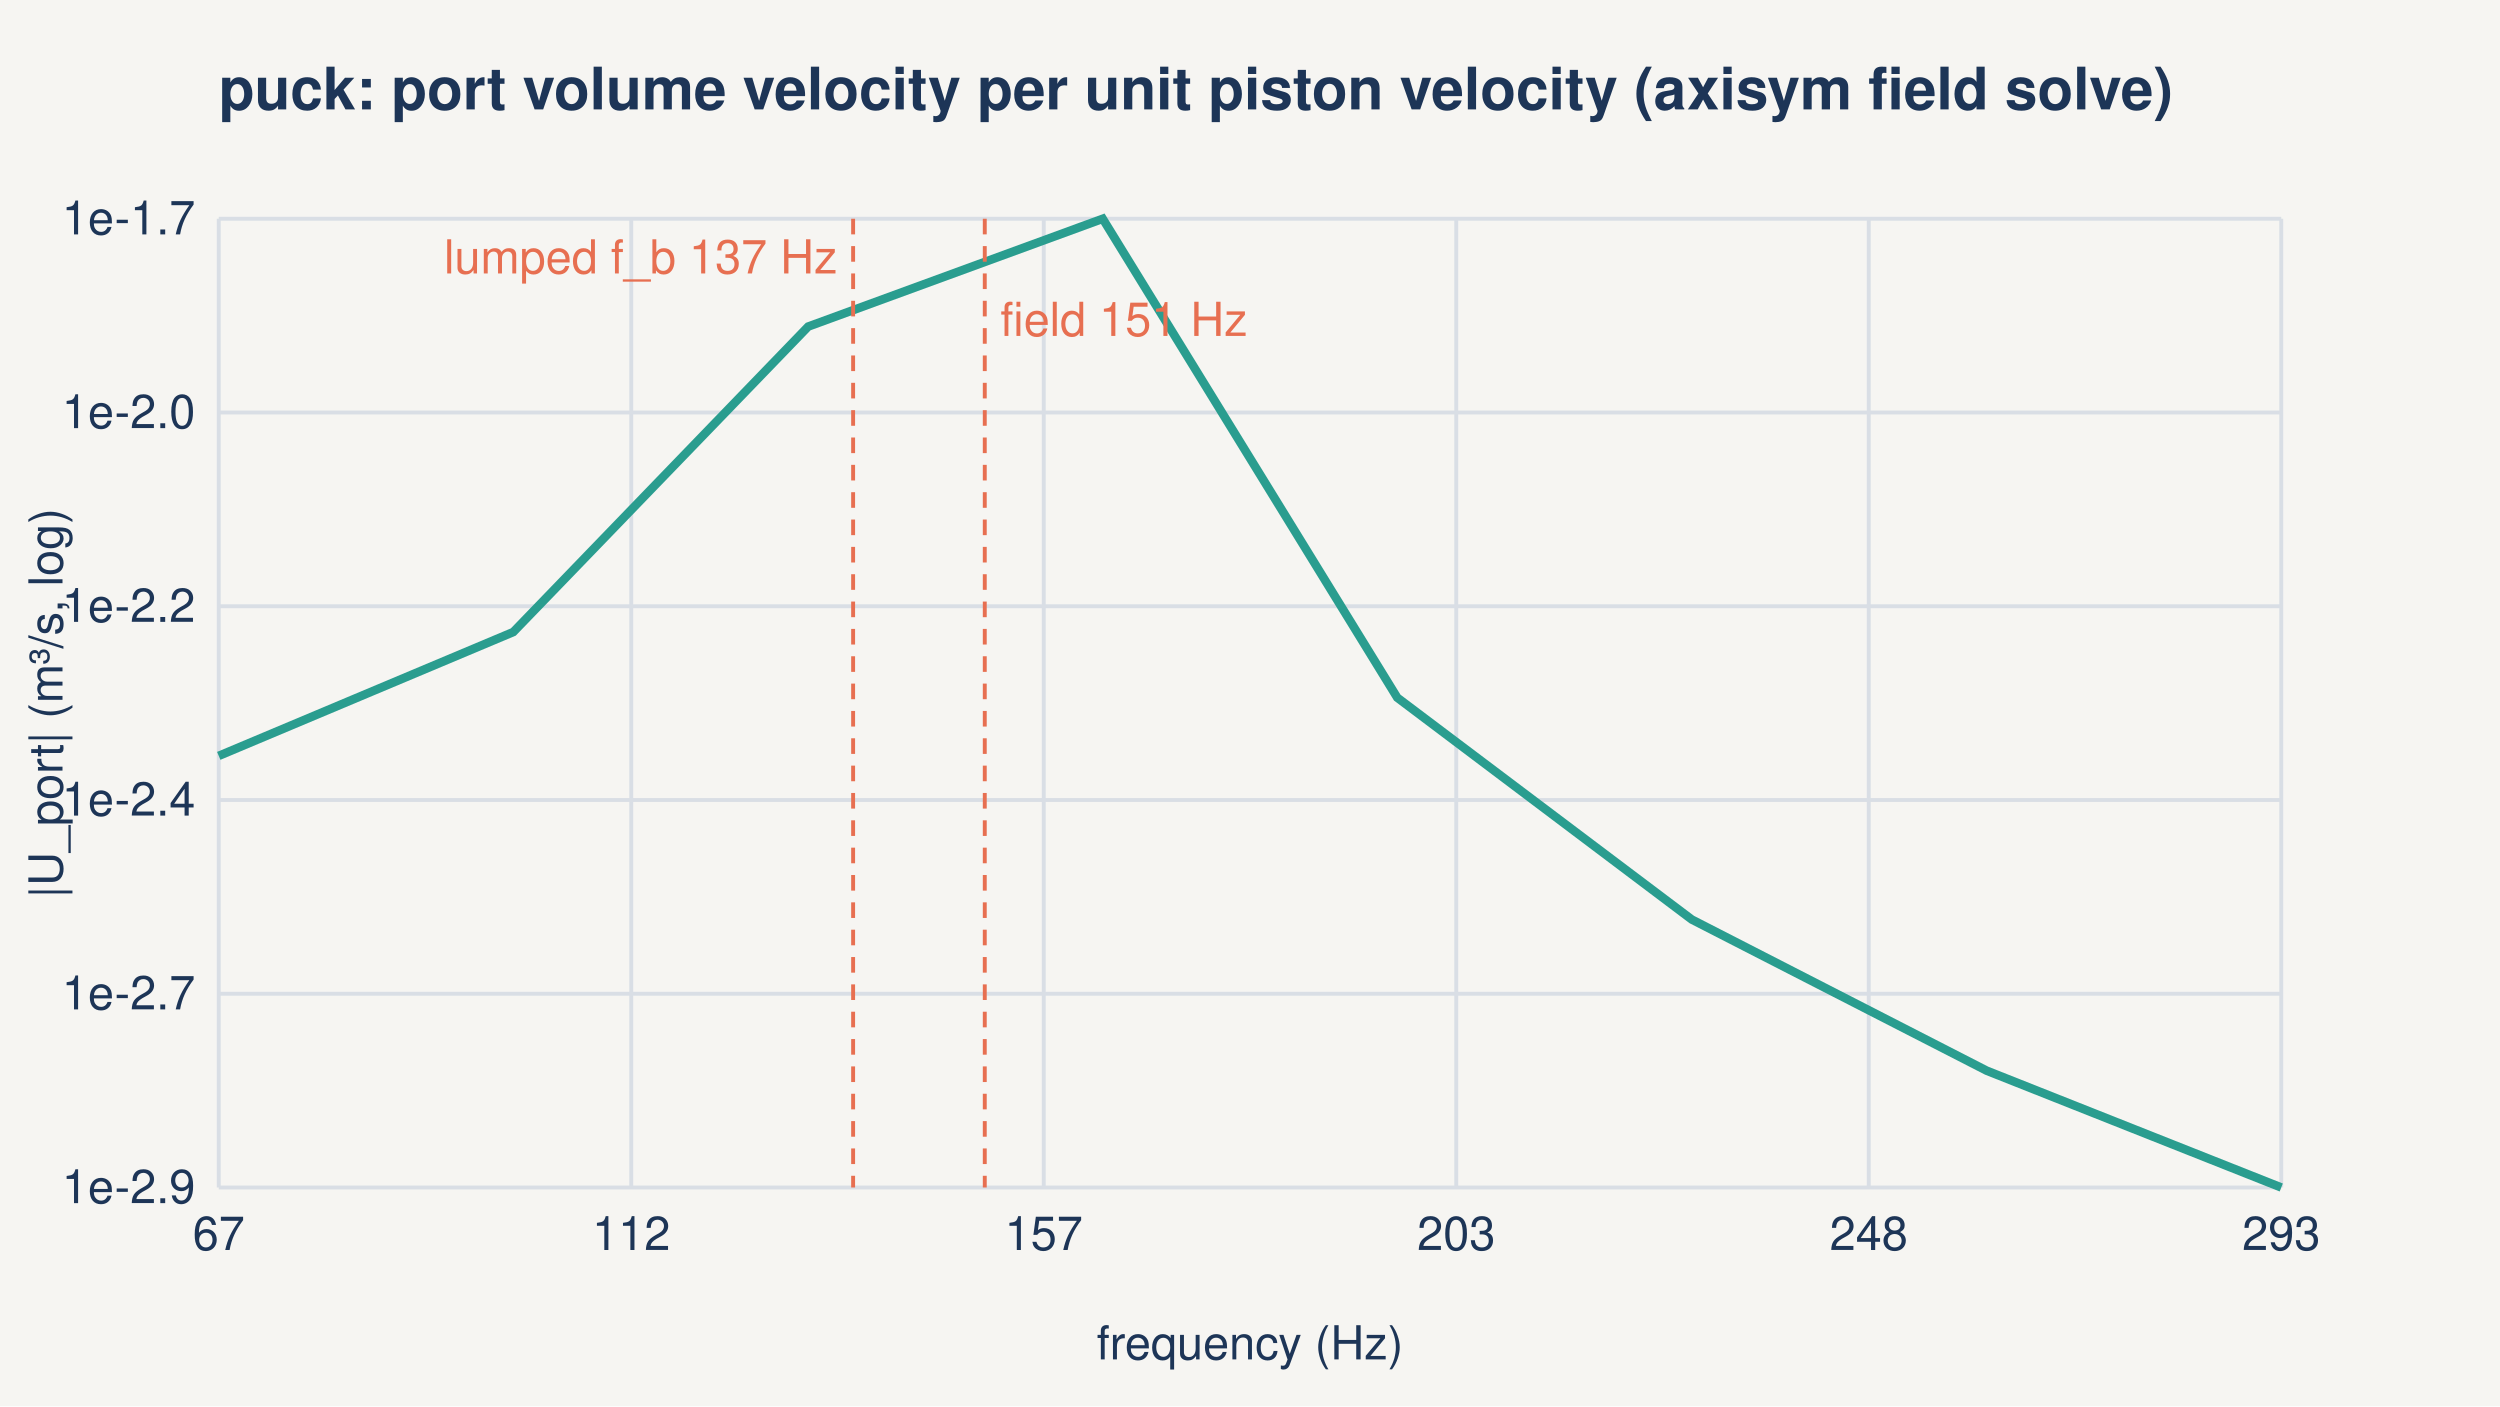
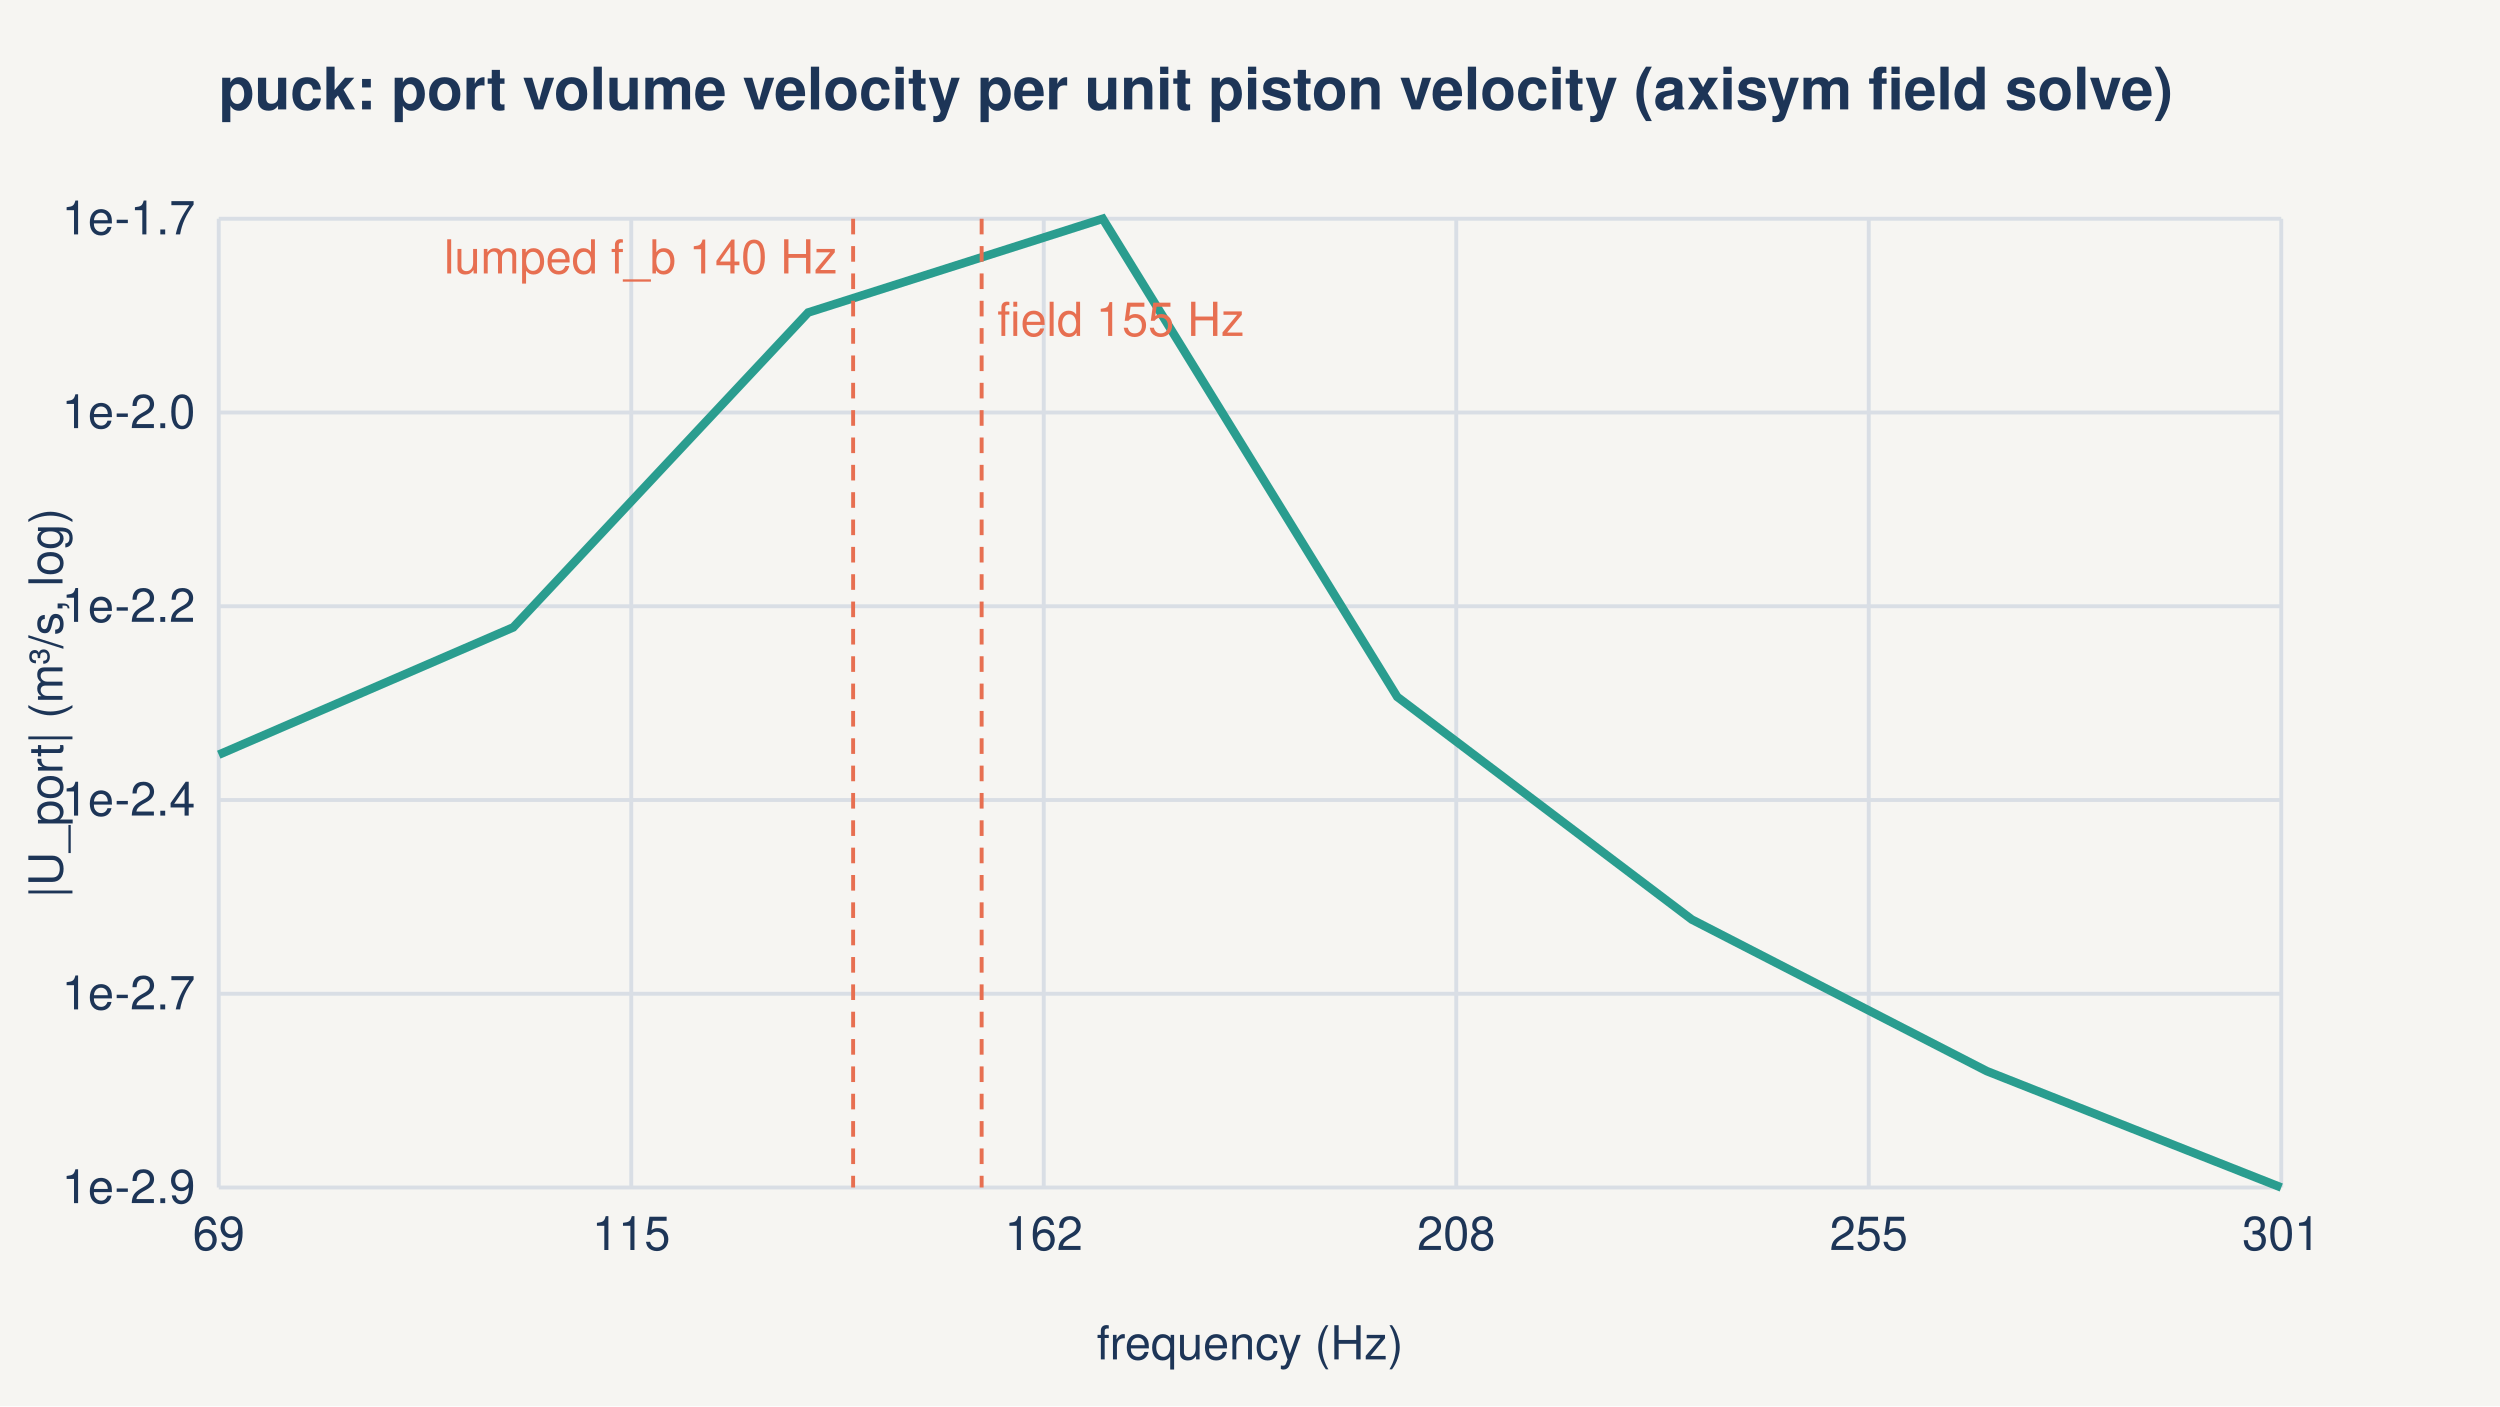
<svg xmlns="http://www.w3.org/2000/svg" viewBox="0 0 640 360" font-family="Helvetica, Arial, sans-serif" font-size="12">
  <rect width="640" height="360" fill="#f6f5f2" />
  <text x="56" y="28" font-size="15" fill="#1d3557" font-weight="600">puck: port volume velocity per unit piston velocity (axisym field solve)</text>
  <line x1="56.0" y1="56" x2="56.0" y2="304" stroke="#d9dee5" />
  <line x1="56" y1="304.0" x2="584" y2="304.0" stroke="#d9dee5" />
-   <text x="56.0" y="320" text-anchor="middle" fill="#1d3557">67</text>
+   <text x="56.0" y="320" text-anchor="middle" fill="#1d3557">69</text>
  <text x="50" y="308.0" text-anchor="end" fill="#1d3557">1e-2.9</text>
  <line x1="161.6" y1="56" x2="161.6" y2="304" stroke="#d9dee5" />
  <line x1="56" y1="254.4" x2="584" y2="254.4" stroke="#d9dee5" />
-   <text x="161.6" y="320" text-anchor="middle" fill="#1d3557">112</text>
+   <text x="161.6" y="320" text-anchor="middle" fill="#1d3557">115</text>
  <text x="50" y="258.4" text-anchor="end" fill="#1d3557">1e-2.7</text>
  <line x1="267.2" y1="56" x2="267.2" y2="304" stroke="#d9dee5" />
  <line x1="56" y1="204.8" x2="584" y2="204.8" stroke="#d9dee5" />
-   <text x="267.2" y="320" text-anchor="middle" fill="#1d3557">157</text>
+   <text x="267.2" y="320" text-anchor="middle" fill="#1d3557">162</text>
  <text x="50" y="208.8" text-anchor="end" fill="#1d3557">1e-2.4</text>
  <line x1="372.8" y1="56" x2="372.8" y2="304" stroke="#d9dee5" />
  <line x1="56" y1="155.2" x2="584" y2="155.2" stroke="#d9dee5" />
-   <text x="372.8" y="320" text-anchor="middle" fill="#1d3557">203</text>
+   <text x="372.8" y="320" text-anchor="middle" fill="#1d3557">208</text>
  <text x="50" y="159.2" text-anchor="end" fill="#1d3557">1e-2.2</text>
  <line x1="478.4" y1="56" x2="478.4" y2="304" stroke="#d9dee5" />
  <line x1="56" y1="105.6" x2="584" y2="105.6" stroke="#d9dee5" />
-   <text x="478.4" y="320" text-anchor="middle" fill="#1d3557">248</text>
+   <text x="478.4" y="320" text-anchor="middle" fill="#1d3557">255</text>
  <text x="50" y="109.6" text-anchor="end" fill="#1d3557">1e-2.0</text>
  <line x1="584.0" y1="56" x2="584.0" y2="304" stroke="#d9dee5" />
  <line x1="56" y1="56.0" x2="584" y2="56.0" stroke="#d9dee5" />
-   <text x="584.0" y="320" text-anchor="middle" fill="#1d3557">293</text>
+   <text x="584.0" y="320" text-anchor="middle" fill="#1d3557">301</text>
  <text x="50" y="60.0" text-anchor="end" fill="#1d3557">1e-1.7</text>
-   <polyline fill="none" stroke="#2a9d8f" stroke-width="2.2" points="56.0,193.5 131.4,161.8 206.9,83.6 282.3,56.0 357.7,178.6 433.1,235.4 508.6,274.1 584.0,304.0" />
+   <polyline fill="none" stroke="#2a9d8f" stroke-width="2.2" points="56.0,193.2 131.4,160.6 206.9,80.0 282.3,56.0 357.7,178.4 433.1,235.4 508.6,274.2 584.0,304.0" />
  <line x1="218.4" y1="56" x2="218.4" y2="304" stroke="#e76f51" stroke-dasharray="4 3" />
-   <text x="214.4" y="70" text-anchor="end" fill="#e76f51">lumped f_b 137 Hz</text>
-   <line x1="252.1" y1="56" x2="252.1" y2="304" stroke="#e76f51" stroke-dasharray="4 3" />
-   <text x="256.1" y="86" text-anchor="start" fill="#e76f51">field 151 Hz</text>
+   <text x="214.4" y="70" text-anchor="end" fill="#e76f51">lumped f_b 140 Hz</text>
+   <line x1="251.3" y1="56" x2="251.3" y2="304" stroke="#e76f51" stroke-dasharray="4 3" />
+   <text x="255.3" y="86" text-anchor="start" fill="#e76f51">field 155 Hz</text>
  <text x="320.0" y="348" text-anchor="middle" fill="#1d3557">frequency (Hz)</text>
  <text x="16" y="180.0" text-anchor="middle" fill="#1d3557" transform="rotate(-90 16 180.0)">|U_port| (m³/s, log)</text>
</svg>
